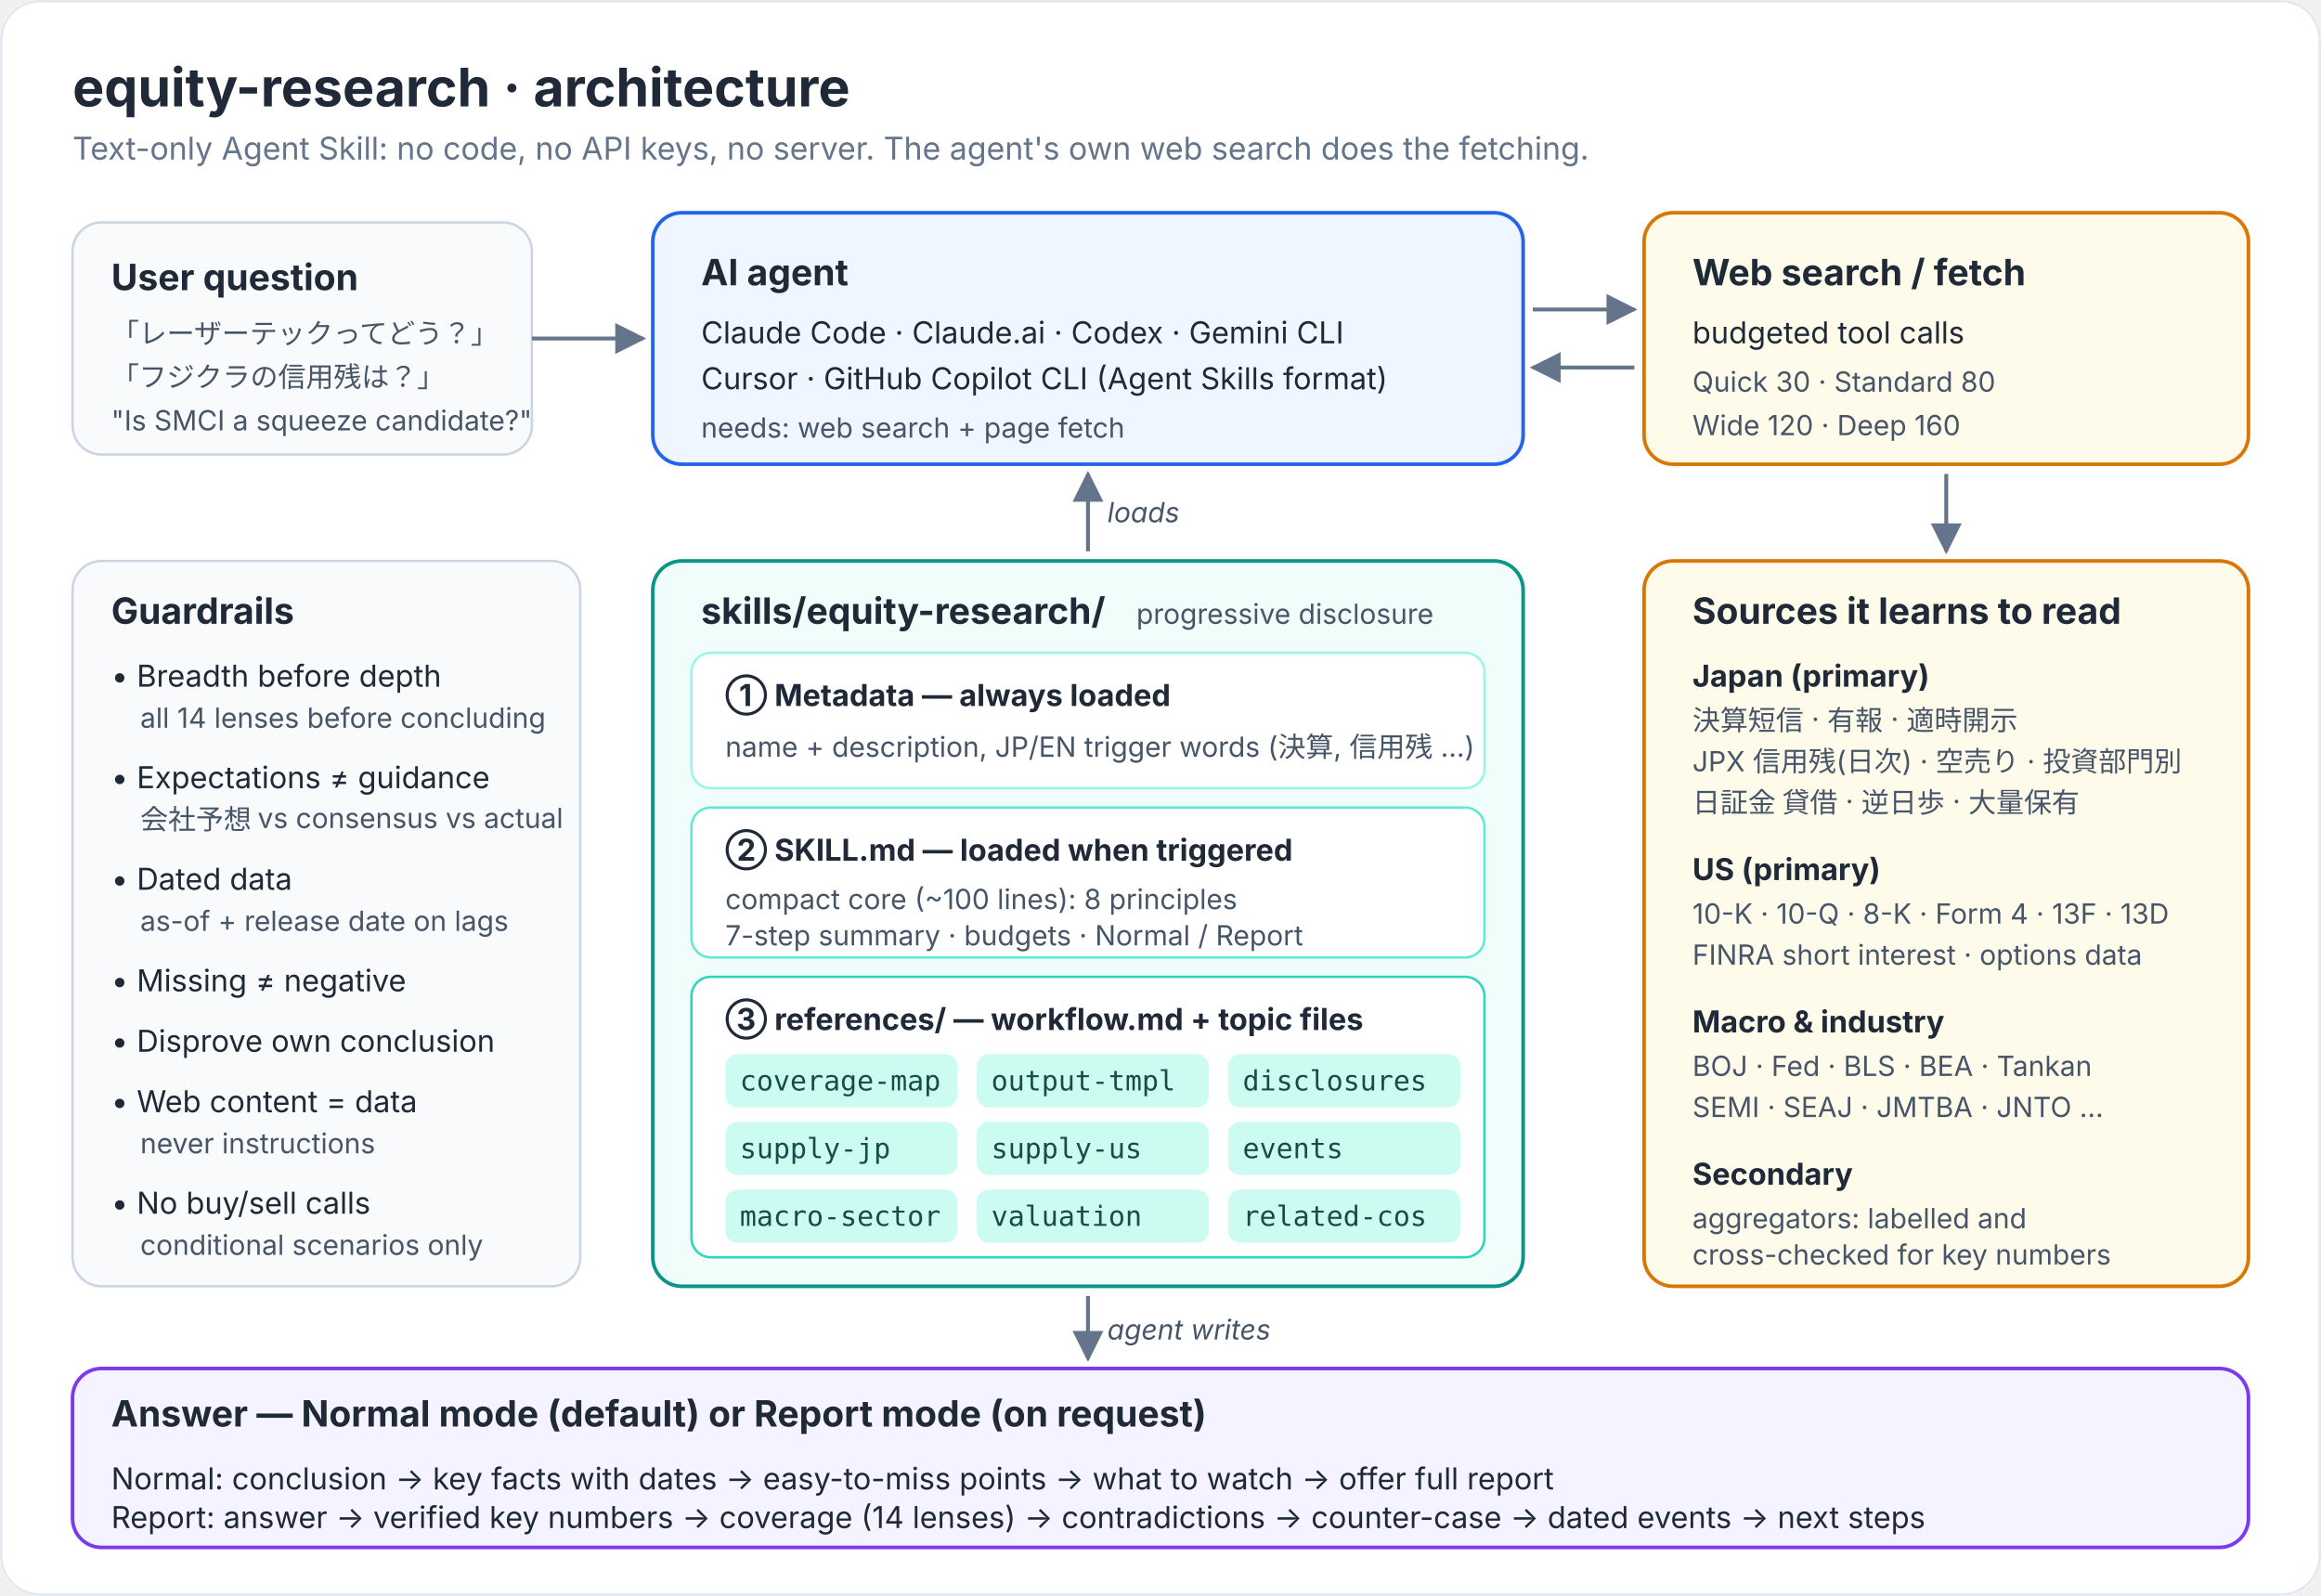
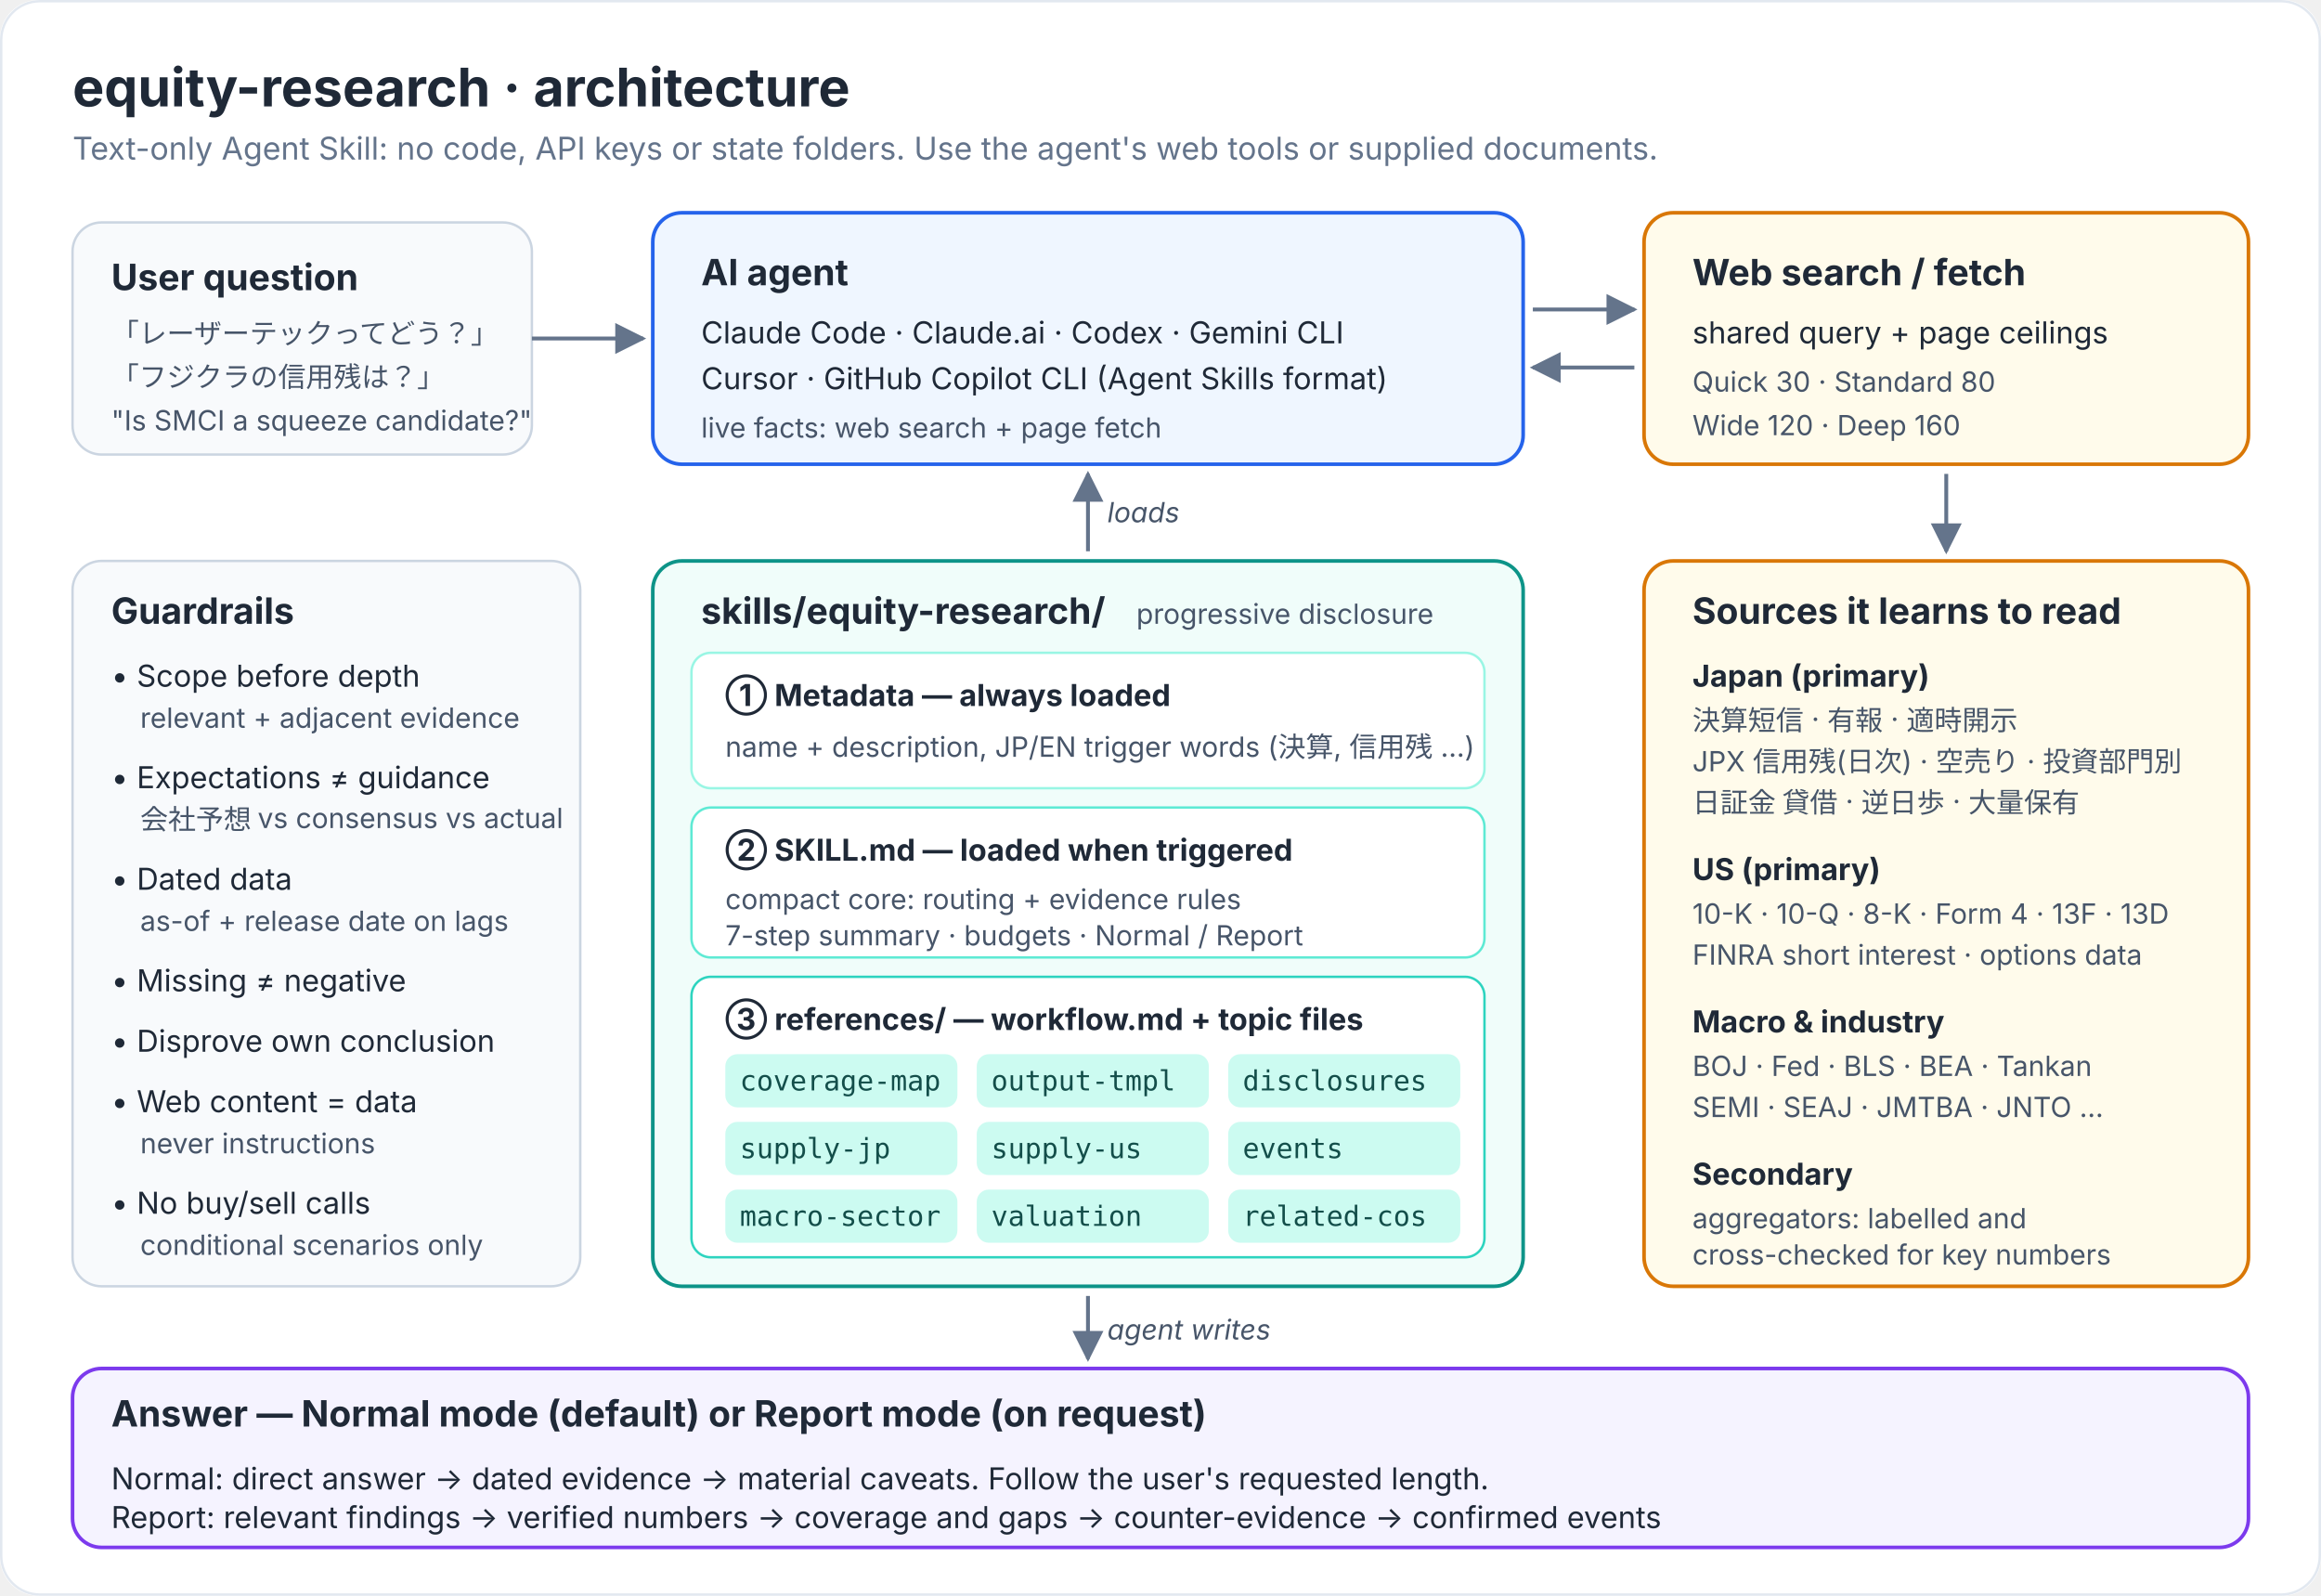
<svg xmlns="http://www.w3.org/2000/svg" viewBox="0 0 960 660" width="960" height="660" role="img" aria-labelledby="title desc">
  <defs>
    <marker id="arrow" viewBox="0 0 10 10" refX="9" refY="5" markerWidth="8" markerHeight="8" orient="auto-start-reverse">
      <path d="M0,0 L10,5 L0,10 z" fill="#64748b" />
    </marker>
    <style>
      .t { font-family: Inter, -apple-system, "Segoe UI", Helvetica, Arial, "Noto Sans JP", "Noto Sans CJK JP", "Hiragino Sans", "Yu Gothic", Meiryo, sans-serif; fill: #1f2937; }
      .h1 { font-size: 22px; font-weight: 700; }
      .sub { font-size: 13px; fill: #64748b; }
      .bt { font-size: 15px; font-weight: 700; }
      .b { font-size: 12.5px; }
      .s { font-size: 11.5px; fill: #475569; }
      .chip { font-size: 11.5px; font-family: ui-monospace, SFMono-Regular, Menlo, Consolas, monospace; fill: #134e4a; }
      .lbl { font-size: 11.5px; fill: #475569; font-style: italic; }
      .line { stroke: #64748b; stroke-width: 1.6; fill: none; }
    </style>
  </defs>
  <rect x="0" y="0" width="960" height="660" rx="16" fill="#ffffff" />
  <rect x="0.5" y="0.5" width="959" height="659" rx="16" fill="none" stroke="#e2e8f0" />
  <text class="t h1" x="30" y="44">equity-research · architecture</text>
-   <text class="t sub" x="30" y="66">Text-only Agent Skill: no code, no API keys, no server. The agent's own web search does the fetching.</text>
+   <text class="t sub" x="30" y="66">Text-only Agent Skill: no code, API keys or state folders. Use the agent's web tools or supplied documents.</text>
  <rect x="30" y="92" width="190" height="96" rx="12" fill="#f8fafc" stroke="#cbd5e1" />
  <text class="t bt" x="46" y="120">User question</text>
  <text class="t s" x="46" y="142">「レーザーテックってどう？」</text>
  <text class="t s" x="46" y="160">「フジクラの信用残は？」</text>
  <text class="t s" x="46" y="178">"Is SMCI a squeeze candidate?"</text>
  <rect x="270" y="88" width="360" height="104" rx="12" fill="#eff6ff" stroke="#2563eb" stroke-width="1.5" />
  <text class="t bt" x="290" y="118" fill="#1e3a8a">AI agent</text>
  <text class="t b" x="290" y="142">Claude Code · Claude.ai · Codex · Gemini CLI</text>
  <text class="t b" x="290" y="161">Cursor · GitHub Copilot CLI (Agent Skills format)</text>
-   <text class="t s" x="290" y="181">needs: web search + page fetch</text>
+   <text class="t s" x="290" y="181">live facts: web search + page fetch</text>
  <rect x="680" y="88" width="250" height="104" rx="12" fill="#fffbeb" stroke="#d97706" stroke-width="1.5" />
  <text class="t bt" x="700" y="118" fill="#92400e">Web search / fetch</text>
-   <text class="t b" x="700" y="142">budgeted tool calls</text>
+   <text class="t b" x="700" y="142">shared query + page ceilings</text>
  <text class="t s" x="700" y="162">Quick 30 · Standard 80</text>
  <text class="t s" x="700" y="180">Wide 120 · Deep 160</text>
  <path class="line" d="M220 140 L266 140" marker-end="url(#arrow)" />
  <path class="line" d="M634 128 L676 128" marker-end="url(#arrow)" />
  <path class="line" d="M676 152 L634 152" marker-end="url(#arrow)" />
  <rect x="270" y="232" width="360" height="300" rx="12" fill="#f0fdfa" stroke="#0d9488" stroke-width="1.5" />
  <text class="t bt" x="290" y="258" fill="#134e4a">skills/equity-research/</text>
  <text class="t s" x="470" y="258">progressive disclosure</text>
  <rect x="286" y="270" width="328" height="56" rx="8" fill="#ffffff" stroke="#99f6e4" />
  <text class="t b" x="300" y="292" font-weight="700">① Metadata — always loaded</text>
  <text class="t s" x="300" y="313">name + description, JP/EN trigger words (決算, 信用残 …)</text>
  <rect x="286" y="334" width="328" height="62" rx="8" fill="#ffffff" stroke="#5eead4" />
  <text class="t b" x="300" y="356" font-weight="700">② SKILL.md — loaded when triggered</text>
-   <text class="t s" x="300" y="376">compact core (~100 lines): 8 principles</text>
+   <text class="t s" x="300" y="376">compact core: routing + evidence rules</text>
  <text class="t s" x="300" y="391">7-step summary · budgets · Normal / Report</text>
  <rect x="286" y="404" width="328" height="116" rx="8" fill="#ffffff" stroke="#2dd4bf" />
  <text class="t b" x="300" y="426" font-weight="700">③ references/ — workflow.md + topic files</text>
  <g>
    <rect x="300" y="436" width="96" height="22" rx="5" fill="#ccfbf1" />
    <text class="chip" x="306" y="451">coverage-map</text>
    <rect x="404" y="436" width="96" height="22" rx="5" fill="#ccfbf1" />
    <text class="chip" x="410" y="451">output-tmpl</text>
    <rect x="508" y="436" width="96" height="22" rx="5" fill="#ccfbf1" />
    <text class="chip" x="514" y="451">disclosures</text>
    <rect x="300" y="464" width="96" height="22" rx="5" fill="#ccfbf1" />
    <text class="chip" x="306" y="479">supply-jp</text>
    <rect x="404" y="464" width="96" height="22" rx="5" fill="#ccfbf1" />
    <text class="chip" x="410" y="479">supply-us</text>
    <rect x="508" y="464" width="96" height="22" rx="5" fill="#ccfbf1" />
    <text class="chip" x="514" y="479">events</text>
    <rect x="300" y="492" width="96" height="22" rx="5" fill="#ccfbf1" />
    <text class="chip" x="306" y="507">macro-sector</text>
    <rect x="404" y="492" width="96" height="22" rx="5" fill="#ccfbf1" />
    <text class="chip" x="410" y="507">valuation</text>
    <rect x="508" y="492" width="96" height="22" rx="5" fill="#ccfbf1" />
    <text class="chip" x="514" y="507">related-cos</text>
  </g>
  <path class="line" d="M450 228 L450 196" marker-end="url(#arrow)" />
  <text class="t lbl" x="458" y="216">loads</text>
  <rect x="30" y="232" width="210" height="300" rx="12" fill="#f8fafc" stroke="#cbd5e1" />
  <text class="t bt" x="46" y="258">Guardrails</text>
-   <text class="t b" x="46" y="284">• Breadth before depth</text>
-   <text class="t s" x="58" y="301">all 14 lenses before concluding</text>
+   <text class="t b" x="46" y="284">• Scope before depth</text>
+   <text class="t s" x="58" y="301">relevant + adjacent evidence</text>
  <text class="t b" x="46" y="326">• Expectations ≠ guidance</text>
  <text class="t s" x="58" y="343">会社予想 vs consensus vs actual</text>
  <text class="t b" x="46" y="368">• Dated data</text>
  <text class="t s" x="58" y="385">as-of + release date on lags</text>
  <text class="t b" x="46" y="410">• Missing ≠ negative</text>
  <text class="t b" x="46" y="435">• Disprove own conclusion</text>
  <text class="t b" x="46" y="460">• Web content = data</text>
  <text class="t s" x="58" y="477">never instructions</text>
  <text class="t b" x="46" y="502">• No buy/sell calls</text>
  <text class="t s" x="58" y="519">conditional scenarios only</text>
  <rect x="680" y="232" width="250" height="300" rx="12" fill="#fffbeb" stroke="#d97706" stroke-width="1.5" />
  <text class="t bt" x="700" y="258" fill="#92400e">Sources it learns to read</text>
  <text class="t b" x="700" y="284" font-weight="700">Japan (primary)</text>
  <text class="t s" x="700" y="302">決算短信 · 有報 · 適時開示</text>
  <text class="t s" x="700" y="319">JPX 信用残(日次) · 空売り · 投資部門別</text>
  <text class="t s" x="700" y="336">日証金 貸借 · 逆日歩 · 大量保有</text>
  <text class="t b" x="700" y="364" font-weight="700">US (primary)</text>
  <text class="t s" x="700" y="382">10-K · 10-Q · 8-K · Form 4 · 13F · 13D</text>
  <text class="t s" x="700" y="399">FINRA short interest · options data</text>
  <text class="t b" x="700" y="427" font-weight="700">Macro &amp; industry</text>
  <text class="t s" x="700" y="445">BOJ · Fed · BLS · BEA · Tankan</text>
  <text class="t s" x="700" y="462">SEMI · SEAJ · JMTBA · JNTO …</text>
  <text class="t b" x="700" y="490" font-weight="700">Secondary</text>
  <text class="t s" x="700" y="508">aggregators: labelled and</text>
  <text class="t s" x="700" y="523">cross-checked for key numbers</text>
  <path class="line" d="M805 196 L805 228" marker-end="url(#arrow)" />
  <path class="line" d="M450 536 L450 562" marker-end="url(#arrow)" />
  <text class="t lbl" x="458" y="554">agent writes</text>
  <rect x="30" y="566" width="900" height="74" rx="12" fill="#f5f3ff" stroke="#7c3aed" stroke-width="1.5" />
  <text class="t bt" x="46" y="590" fill="#4c1d95">Answer — Normal mode (default) or Report mode (on request)</text>
-   <text class="t b" x="46" y="616">Normal: conclusion → key facts with dates → easy-to-miss points → what to watch → offer full report</text>
-   <text class="t b" x="46" y="632">Report: answer → verified key numbers → coverage (14 lenses) → contradictions → counter-case → dated events → next steps</text>
+   <text class="t b" x="46" y="616">Normal: direct answer → dated evidence → material caveats. Follow the user's requested length.</text>
+   <text class="t b" x="46" y="632">Report: relevant findings → verified numbers → coverage and gaps → counter-evidence → confirmed events</text>
</svg>
